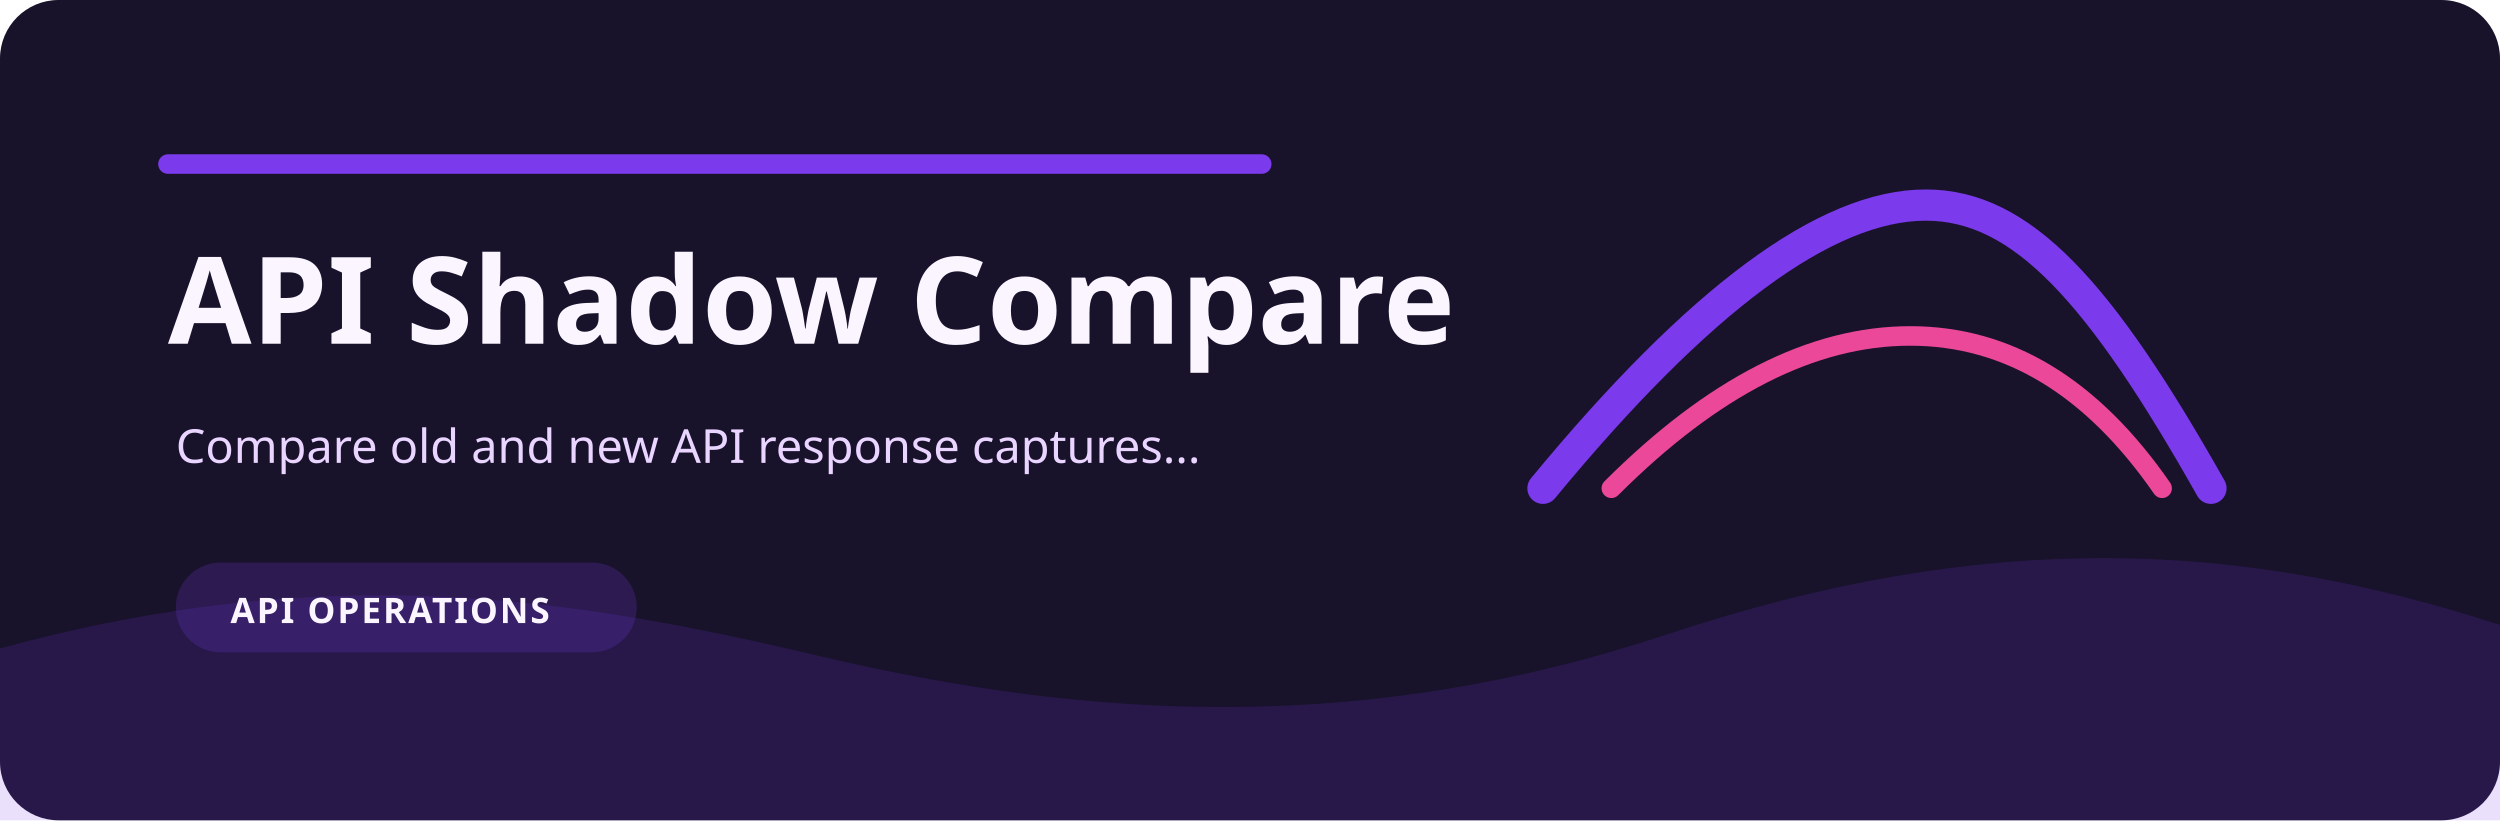
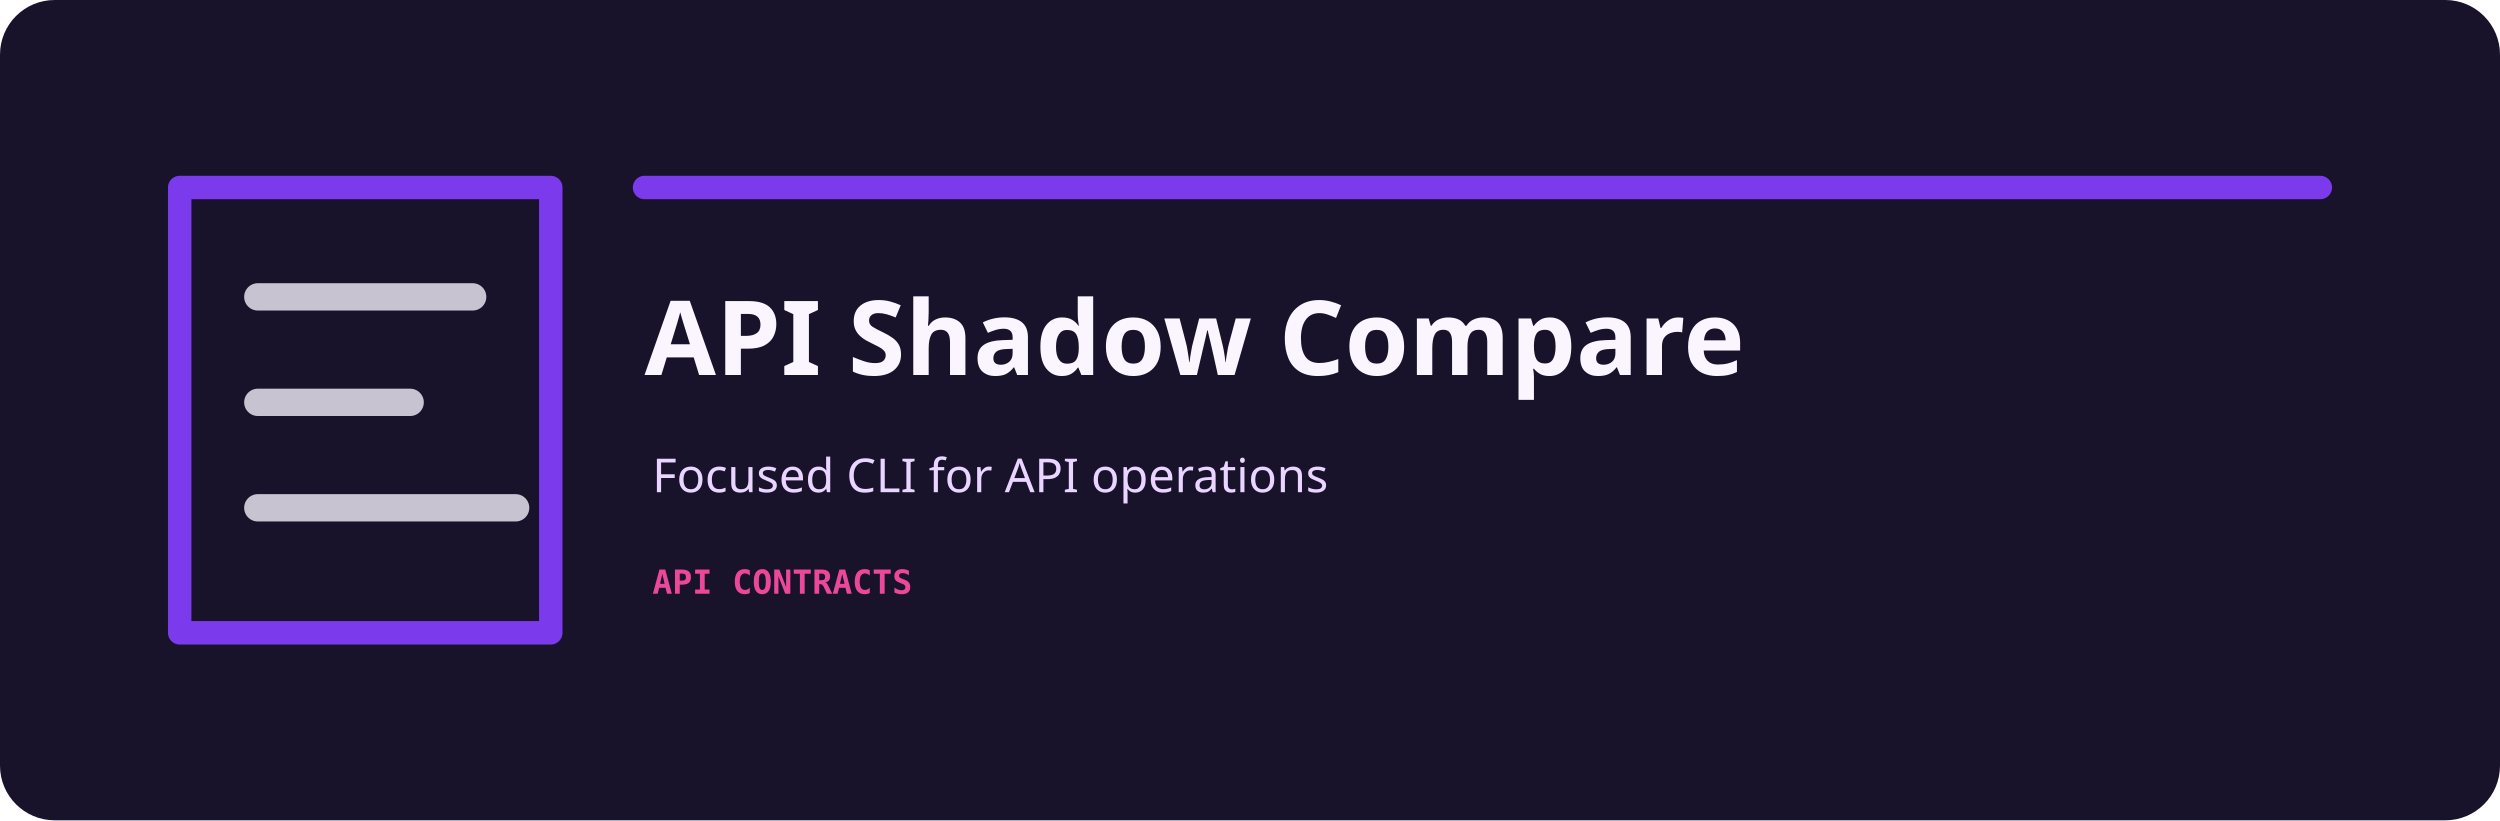
- <svg xmlns="http://www.w3.org/2000/svg" width="1280" height="420" viewBox="0 0 1280 420" fill="none" role="img" aria-label="API Shadow Compare project cover">
-   <rect width="1280" height="420" rx="30" fill="#18122b" />
-   <path d="M0 332C168 286 293 306 420 336C560 369 699 376 853 325C1018 270 1148 277 1280 320V420H0V332Z" fill="#7c3aed" opacity=".16" />
-   <path d="M86 84h560" stroke="#7c3aed" stroke-width="10" stroke-linecap="round" />
-   <text x="86" y="176" fill="#faf5ff" font-family="Space Grotesk, ui-sans-serif, system-ui" font-size="62" font-weight="800">API Shadow Compare</text>
-   <text x="90" y="237" fill="#e9d5ff" font-family="Space Grotesk, ui-sans-serif, system-ui" font-size="24" font-weight="500">Compare old and new API response captures...</text>
-   <rect x="90" y="288" width="236" height="46" rx="23" fill="#7c3aed" opacity=".20" />
-   <text x="118" y="319" fill="#faf5ff" font-family="Space Grotesk, ui-sans-serif, system-ui" font-size="18" font-weight="800" letter-spacing="1">API OPERATIONS</text>
-   <path d="M790 250c80-97 145-145 196-145 49 0 89 44 146 145" fill="none" stroke="#7c3aed" stroke-width="16" stroke-linecap="round" />
-   <path d="M825 250c52-52 103-78 153-78 50 0 93 26 129 78" fill="none" stroke="#ec4899" stroke-width="10" stroke-linecap="round" />
+ <svg xmlns="http://www.w3.org/2000/svg" width="1280" height="420" viewBox="0 0 1280 420" fill="none" role="img" aria-label="API Shadow Compare cover">
+   <rect width="1280" height="420" rx="28" fill="#18122b" />
+   <path d="M92 96h190v228H92zM330 96h858" stroke="#7c3aed" stroke-width="12" stroke-linecap="round" stroke-linejoin="round" />
+   <path d="M132 152h110M132 206h78M132 260h132" stroke="#faf5ff" stroke-width="14" stroke-linecap="round" opacity=".78" />
+   <text x="330" y="192" fill="#faf5ff" font-family="Plus Jakarta Sans, ui-sans-serif, system-ui" font-size="53" font-weight="850">API Shadow Compare</text>
+   <text x="334" y="252" fill="#e9d5ff" font-family="Plus Jakarta Sans, ui-sans-serif, system-ui" font-size="24">Focused CLI for API operations</text>
+   <text x="334" y="304" fill="#ec4899" font-family="ui-monospace, SFMono-Regular, Menlo, monospace" font-size="17" font-weight="700">API CONTRACTS</text>
</svg>
